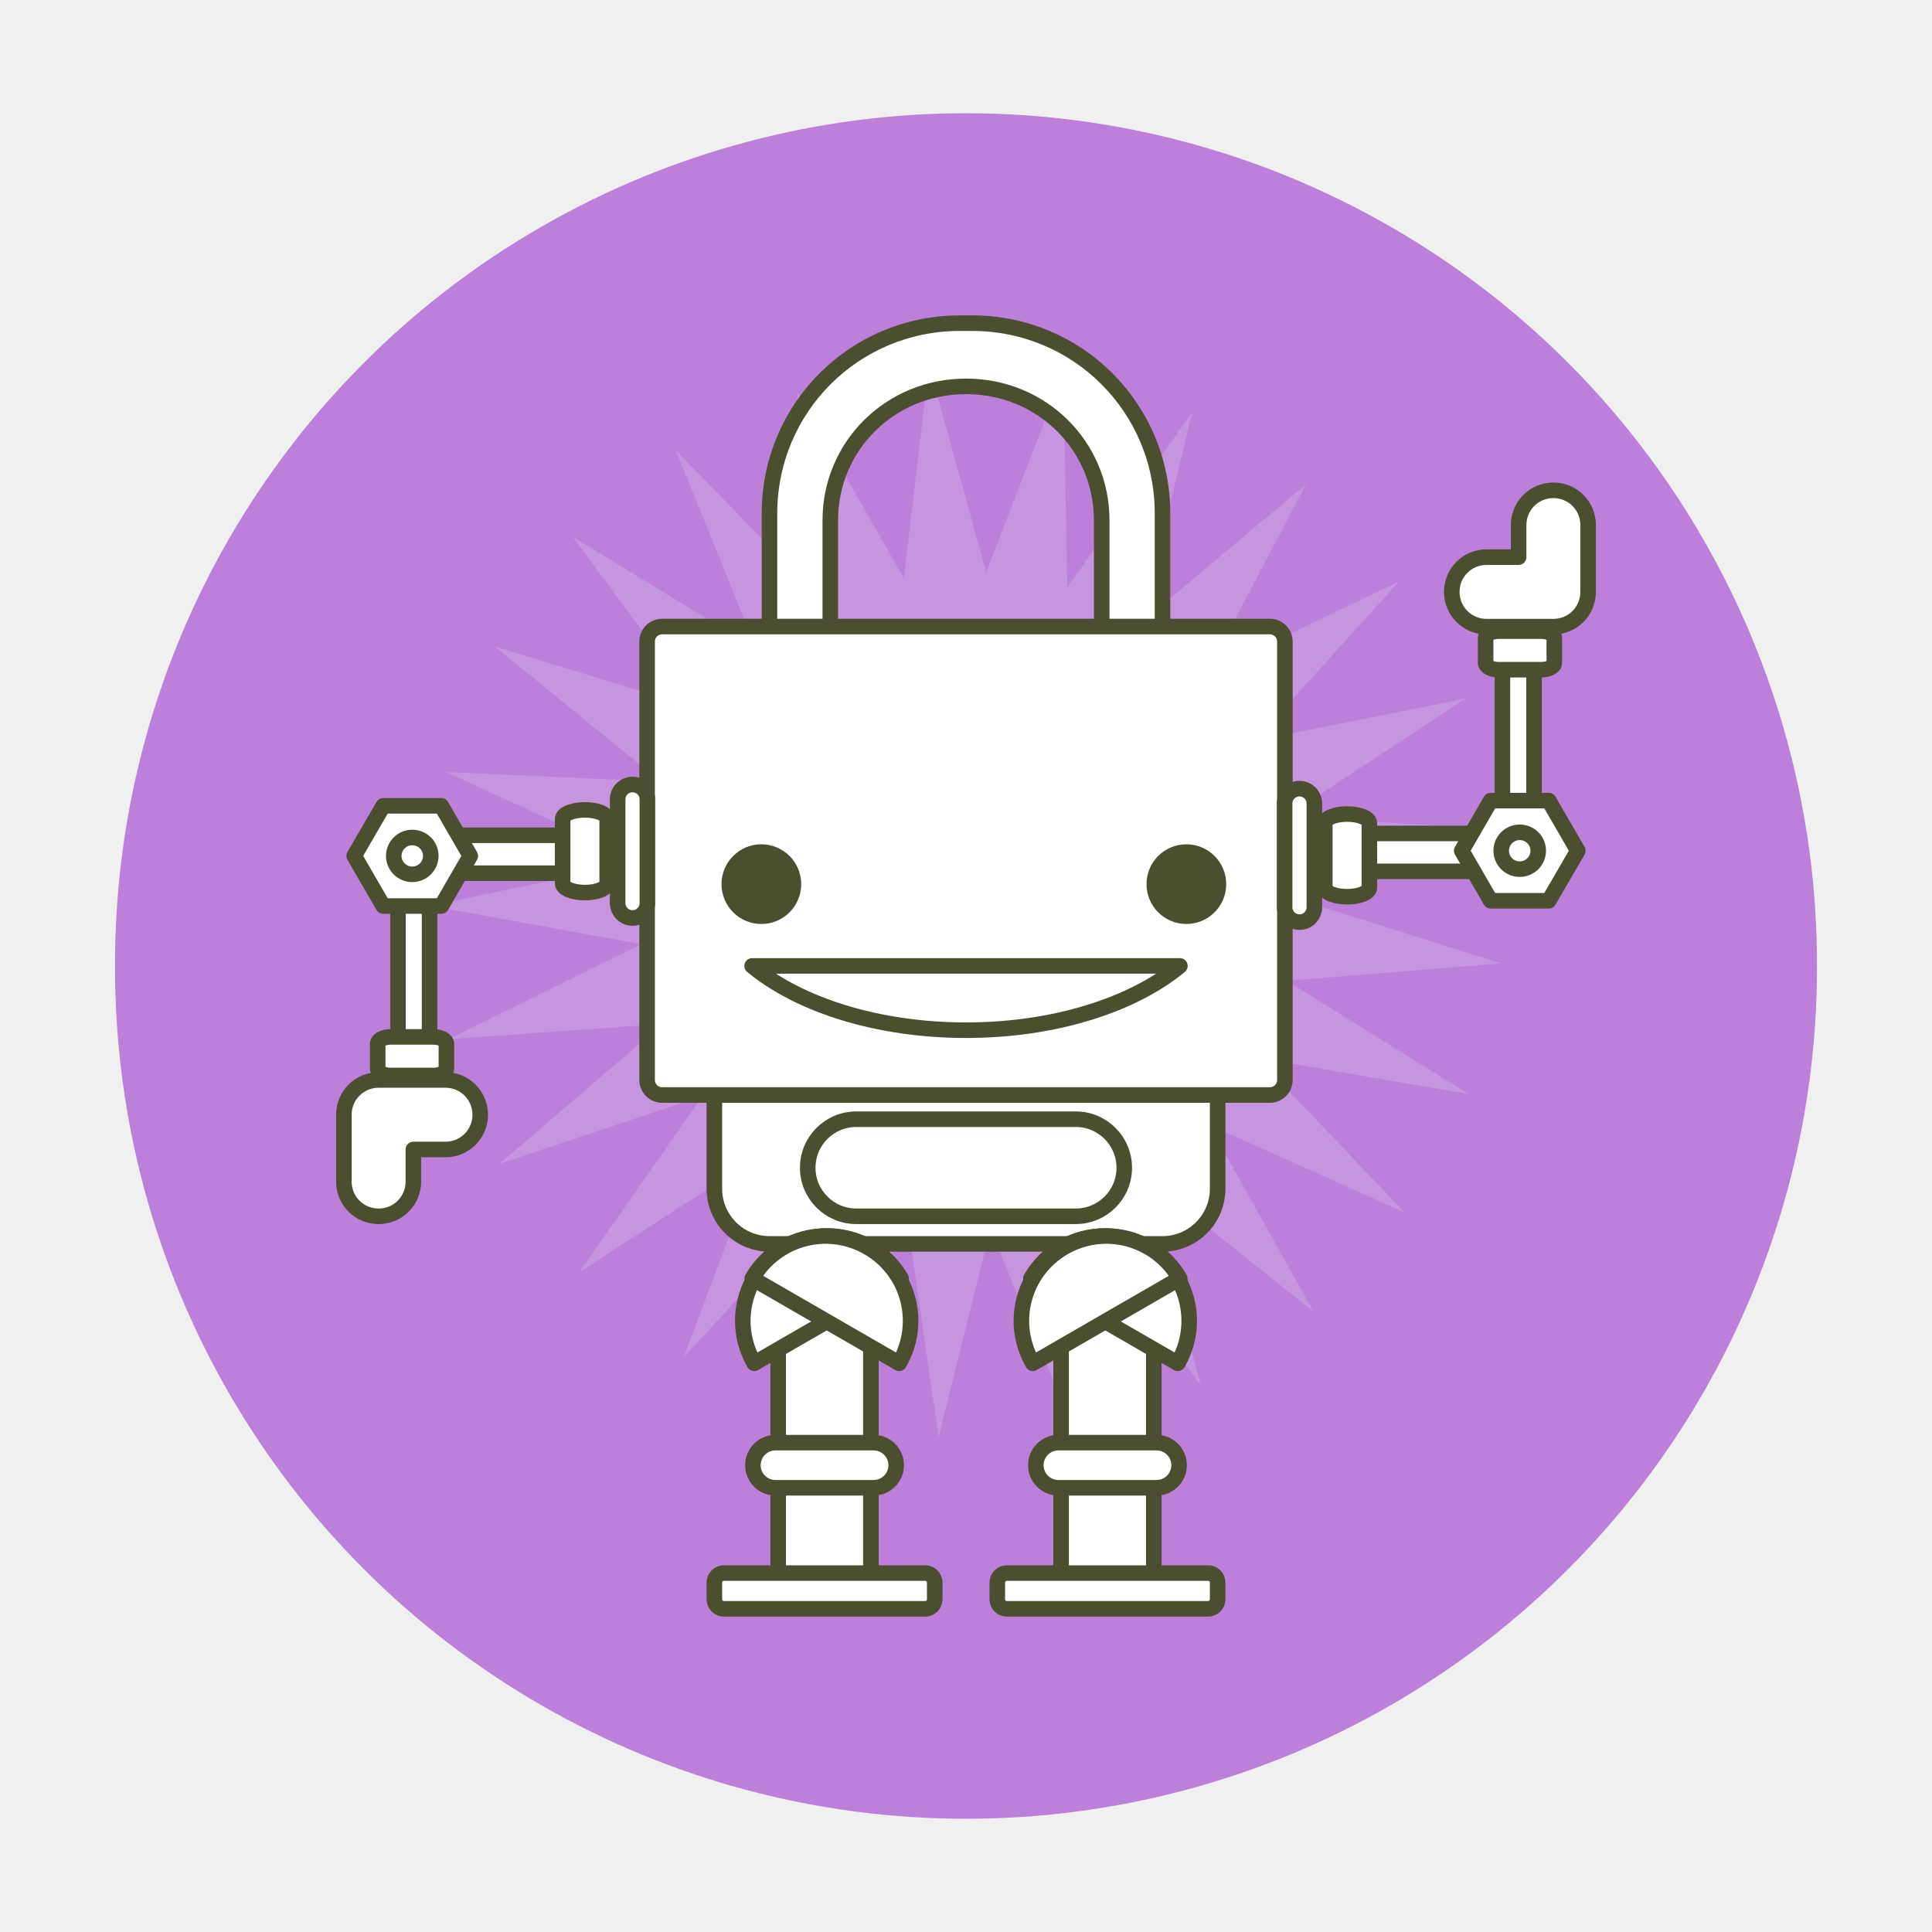
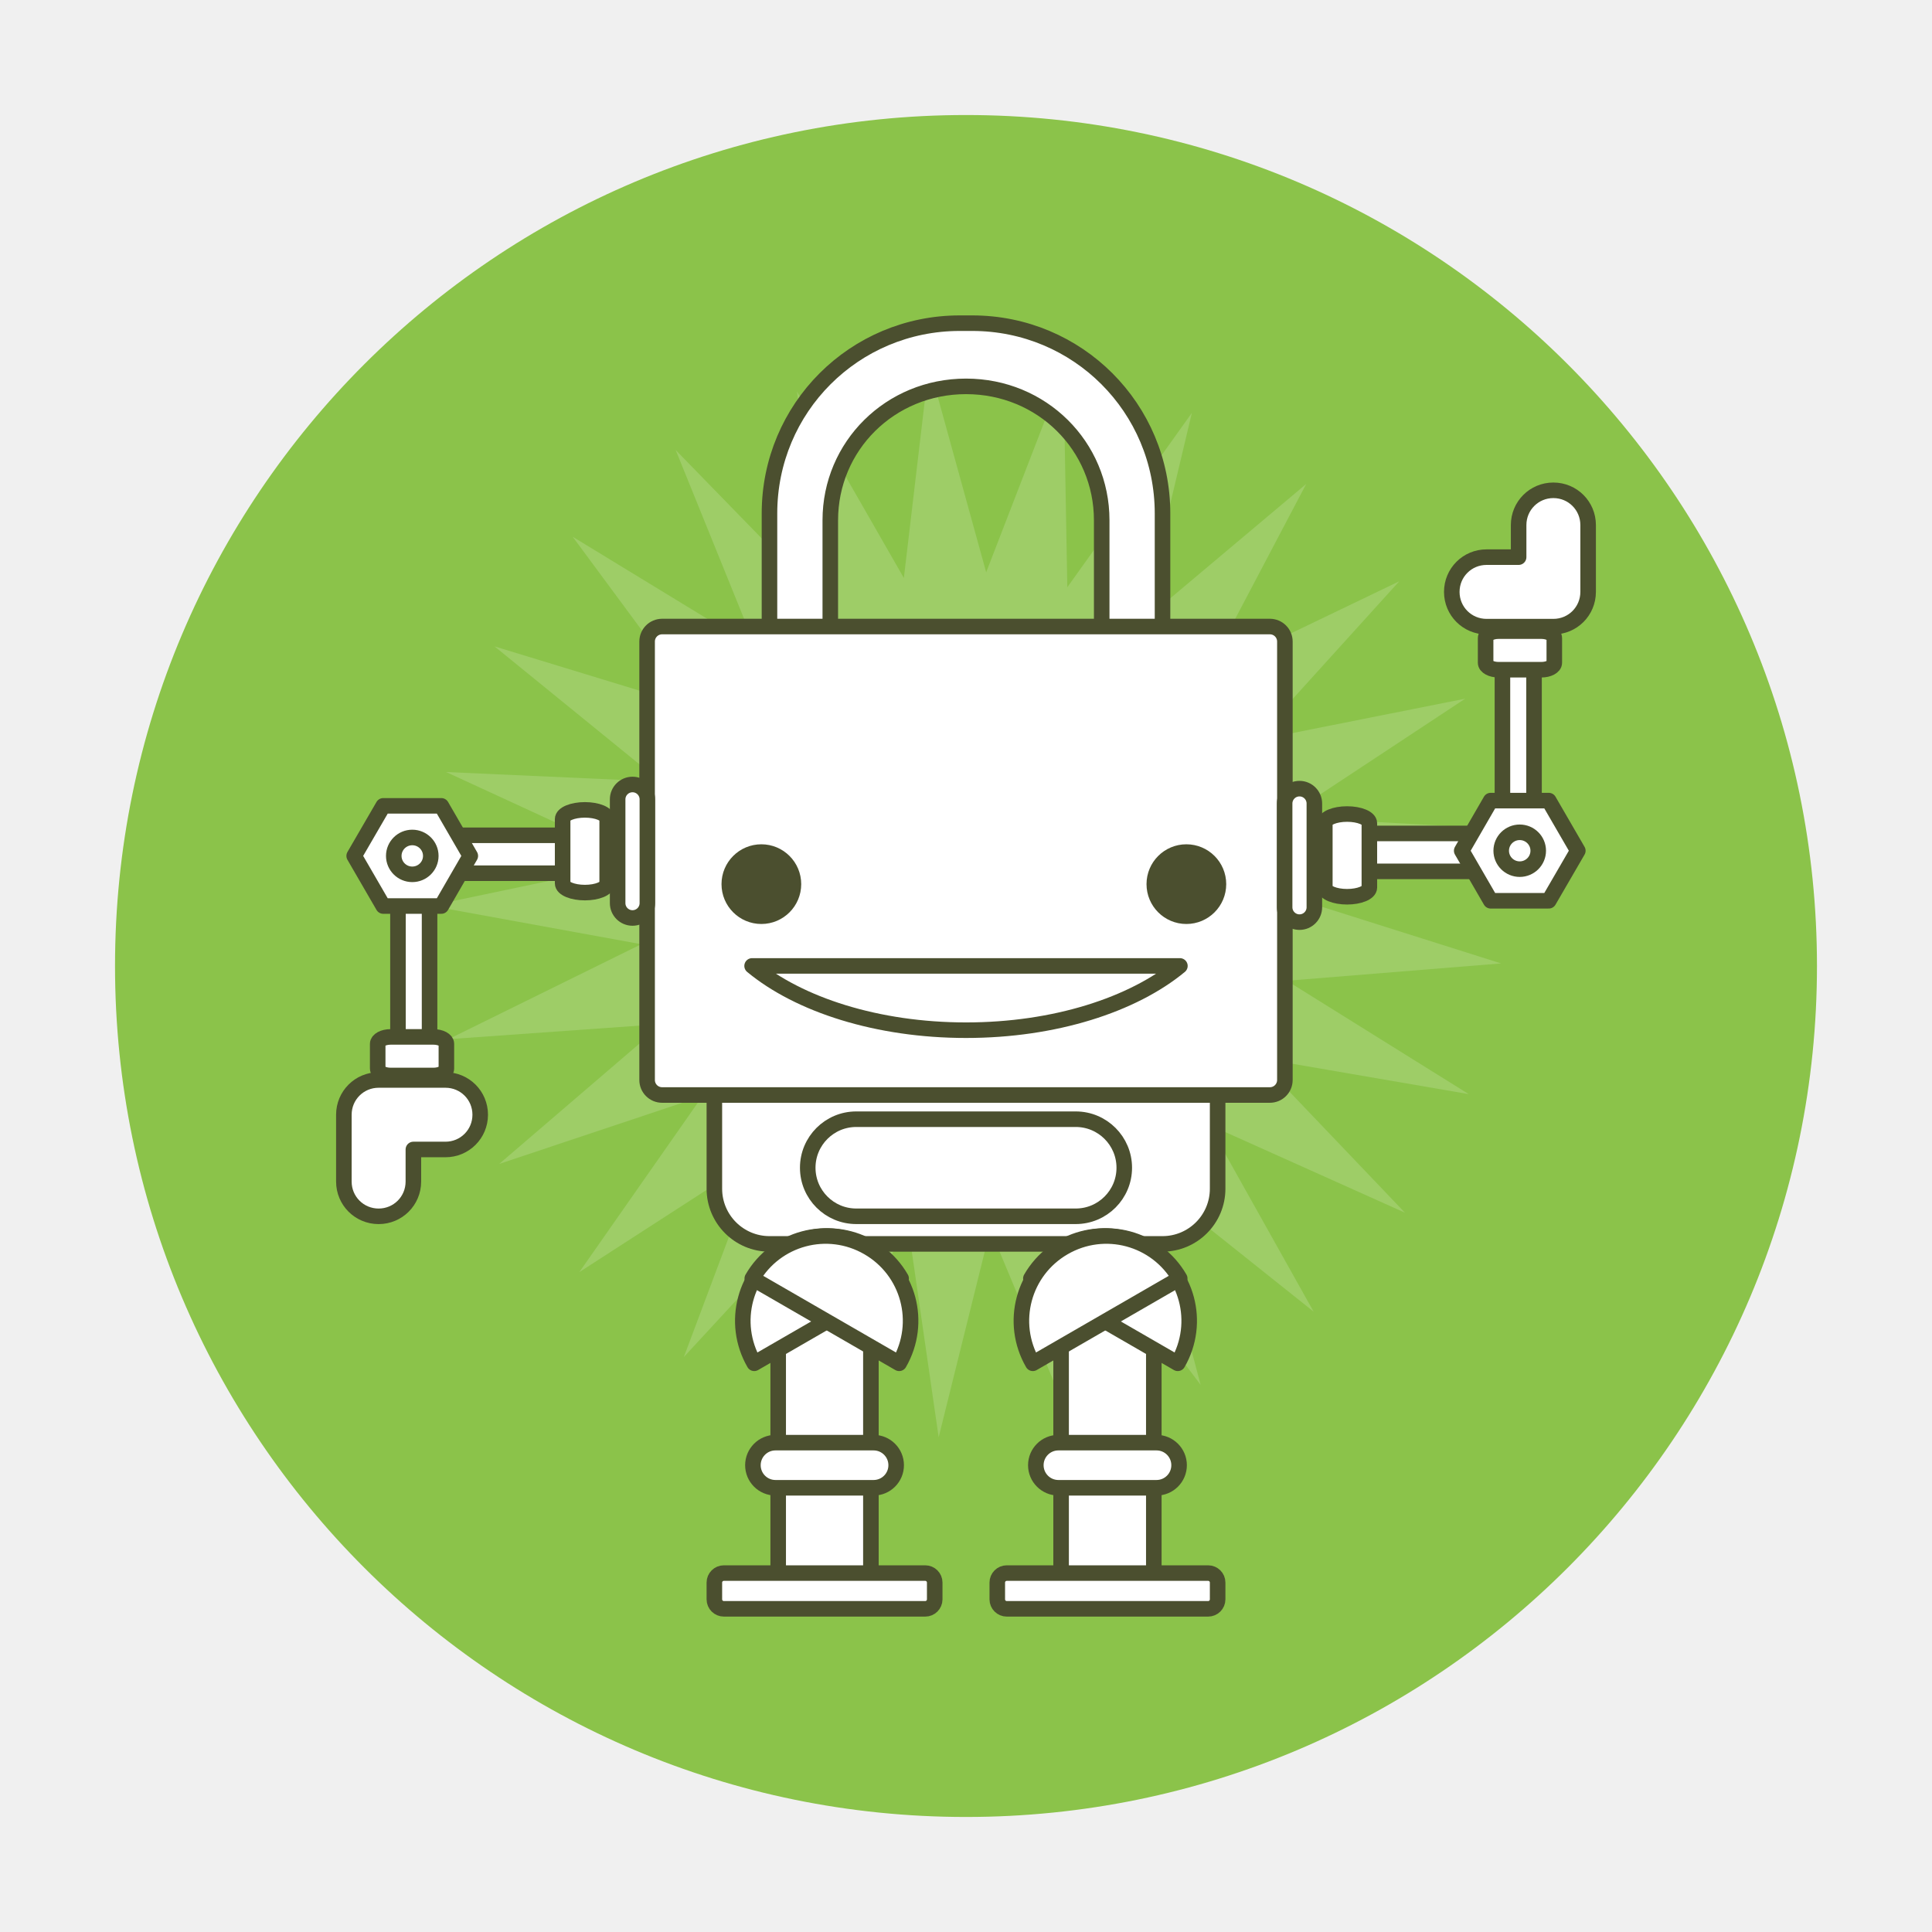
<svg xmlns="http://www.w3.org/2000/svg" width="512" height="512" id="svg4325" version="1.1">
  <defs id="defs4327" />
  <g id="layer1" transform="translate(0,-540.3622)">
-     <path style="opacity:0.6;fill:#9933cc;fill-opacity:1;stroke:none;stroke-width:2;stroke-miterlimit:4;stroke-opacity:1;stroke-dasharray:none" id="path4501" d="m 453.053,246.582 a 225.517,225.517 0 1 1 -451.033,0 225.517,225.517 0 1 1 451.033,0 z" transform="translate(28.46314,549.7798)" />
+     <path style="opacity:1;fill:#8bc34a;fill-opacity:1;stroke:none;stroke-width:2;stroke-miterlimit:4;stroke-opacity:1;stroke-dasharray:none" id="path4501" d="m 453.053,246.582 c 0,124.549 -100.967,225.517 -225.517,225.517 -124.549,0 -225.517,-100.967 -225.517,-225.517 0,-124.549 100.967,-225.517 225.517,-225.517 124.549,0 225.517,100.967 225.517,225.517 z" transform="translate(28.46314,549.7798)" />
    <path style="color:#000000;fill:#ffffff;fill-opacity:0.163;fill-rule:nonzero;stroke:none;stroke-width:1.765;marker:none;visibility:visible;display:inline;overflow:visible;enable-background:accumulate" id="path7021" d="m 276.747,718.234 -19.07,-15.207 6.24,23.512 -14.689,-19.471 0.196,24.326 -9.385,-22.513 -5.859,23.61 -3.492,-24.14 -11.547,21.411 2.621,-24.249 -16.509,17.867 8.57,-22.836 -20.434,13.2 13.979,-19.987 -23.074,7.704 18.511,-15.883 -24.265,1.723 21.879,-10.78 -23.931,-4.365 23.873,-5.001 -22.094,-10.18 24.366,1.093 -18.868,-15.354 23.329,7.119 -14.457,-19.564 20.826,12.697 -9.137,-22.545 17.014,17.477 -3.244,-24.109 12.133,21.159 2.854,-24.158 6.49,23.512 8.772,-22.69 0.439,24.387 14.139,-19.795 -5.64,23.73 18.618,-15.657 -11.364,21.582 21.927,-10.535 -16.374,18.077 23.858,-4.751 -20.355,13.437 24.29,1.331 -23.058,7.953 23.196,7.33 -24.311,1.969 20.644,12.869 -24.037,-4.139 16.795,17.598 -22.253,-9.986 z" transform="matrix(2.334689,0,0,2.334689,-297.9814,-788.8769)" />
    <rect ry="14.624" rx="14.624" y="778.161" x="189.314" height="91.848" width="133.372" id="rect3529" style="color:#000000;fill:#ffffff;fill-opacity:1;fill-rule:nonzero;stroke:#4b4f2f;stroke-width:4.121;stroke-linecap:round;stroke-linejoin:round;stroke-miterlimit:4;stroke-opacity:1;stroke-dasharray:none;stroke-dashoffset:0;marker:none;visibility:visible;display:inline;overflow:visible;enable-background:accumulate" />
    <path style="color:#000000;fill:#ffffff;fill-opacity:1;fill-rule:nonzero;stroke:#4b4f2f;stroke-width:4.121;stroke-linecap:round;stroke-linejoin:round;stroke-miterlimit:4;stroke-opacity:1;stroke-dasharray:none;stroke-dashoffset:0;marker:none;visibility:visible;display:inline;overflow:visible;enable-background:accumulate" d="m 254.338,626.008 c -27.938,0 -50.419,22.482 -50.419,50.42 l 0,93.042 c 0,27.938 22.482,50.446 50.419,50.446 l 3.323,0 c 27.938,0 50.419,-22.508 50.419,-50.446 l 0,-93.042 c 0,-27.938 -22.482,-50.42 -50.419,-50.42 l -3.323,0 z m 1.675,16.745 c 20.128,0 35.95,15.821 35.95,35.479 l 0,74.465 c 0,19.658 -15.822,35.479 -35.95,35.479 -20.128,0 -35.977,-15.821 -35.977,-35.479 l 0,-74.465 c 0,-19.658 15.848,-35.479 35.977,-35.479 z" id="path3531" />
    <rect ry="3.974" rx="3.974" y="706.402" x="171.491" height="124.146" width="169.017" id="rect3533" style="color:#000000;fill:#ffffff;fill-opacity:1;fill-rule:nonzero;stroke:#4b4f2f;stroke-width:4.121;stroke-linecap:round;stroke-linejoin:round;stroke-miterlimit:4;stroke-opacity:1;stroke-dasharray:none;stroke-dashoffset:0;marker:none;visibility:visible;display:inline;overflow:visible;enable-background:accumulate" />
    <path id="path3535" d="m 199.314,796.342 c 12.417,10.277 33.179,17.033 56.699,17.033 23.518,0 44.256,-6.758 56.673,-17.033 z" style="color:#000000;fill:#ffffff;fill-opacity:1;fill-rule:nonzero;stroke:#4b4f2f;stroke-width:4.121;stroke-linecap:round;stroke-linejoin:round;stroke-miterlimit:4;stroke-opacity:1;stroke-dasharray:none;stroke-dashoffset:0;marker:none;visibility:visible;display:inline;overflow:visible;enable-background:accumulate" />
-     <path transform="matrix(0.9053875,0,0,0.9053875,-76.62443,405.576)" d="m 316.873,407.662 a 9.389,9.389 0 1 1 -18.778,0 9.389,9.389 0 1 1 18.778,0 z" id="path3537" style="color:#000000;fill:#4b4f2f;fill-opacity:1;fill-rule:nonzero;stroke:#4b4f2f;stroke-width:4.551;stroke-linecap:round;stroke-linejoin:round;stroke-miterlimit:4;stroke-opacity:1;stroke-dasharray:none;stroke-dashoffset:0;marker:none;visibility:visible;display:inline;overflow:visible;enable-background:accumulate" />
-     <path transform="matrix(0.9053875,0,0,0.9053875,36.00765,405.576)" style="color:#000000;fill:#4b4f2f;fill-opacity:1;fill-rule:nonzero;stroke:#4b4f2f;stroke-width:4.551;stroke-linecap:round;stroke-linejoin:round;stroke-miterlimit:4;stroke-opacity:1;stroke-dasharray:none;stroke-dashoffset:0;marker:none;visibility:visible;display:inline;overflow:visible;enable-background:accumulate" id="path3539" d="m 316.873,407.662 a 9.389,9.389 0 1 1 -18.778,0 9.389,9.389 0 1 1 18.778,0 z" />
+     <path transform="matrix(0.9053875,0,0,0.9053875,-76.62443,405.576)" d="m 316.873,407.662 c 0,5.185 -4.204,9.389 -9.389,9.389 -5.185,0 -9.389,-4.204 -9.389,-9.389 0,-5.185 4.204,-9.389 9.389,-9.389 5.185,0 9.389,4.204 9.389,9.389 z" id="path3537" style="color:#000000;fill:#4b4f2f;fill-opacity:1;fill-rule:nonzero;stroke:#4b4f2f;stroke-width:4.551;stroke-linecap:round;stroke-linejoin:round;stroke-miterlimit:4;stroke-opacity:1;stroke-dasharray:none;stroke-dashoffset:0;marker:none;visibility:visible;display:inline;overflow:visible;enable-background:accumulate" />
+     <path transform="matrix(0.9053875,0,0,0.9053875,36.00765,405.576)" style="color:#000000;fill:#4b4f2f;fill-opacity:1;fill-rule:nonzero;stroke:#4b4f2f;stroke-width:4.551;stroke-linecap:round;stroke-linejoin:round;stroke-miterlimit:4;stroke-opacity:1;stroke-dasharray:none;stroke-dashoffset:0;marker:none;visibility:visible;display:inline;overflow:visible;enable-background:accumulate" id="path3539" d="m 316.873,407.662 c 0,5.185 -4.204,9.389 -9.389,9.389 -5.185,0 -9.389,-4.204 -9.389,-9.389 0,-5.185 4.204,-9.389 9.389,-9.389 5.185,0 9.389,4.204 9.389,9.389 z" />
    <g id="g10754" transform="matrix(0.8372718,0,0,0.8372718,829.9236,-416.957)" style="color:#000000;fill:#ffffff;fill-opacity:1;fill-rule:nonzero;stroke:#4b4f2f;stroke-width:4.922;stroke-linecap:round;stroke-linejoin:round;stroke-miterlimit:4;stroke-opacity:1;stroke-dasharray:none;stroke-dashoffset:0;marker:none;visibility:visible;display:inline;overflow:visible;enable-background:accumulate">
      <g id="g5737-8" transform="translate(-898.1211,631.2081)" style="color:#000000;fill:#ffffff;fill-opacity:1;fill-rule:nonzero;stroke:#4b4f2f;stroke-width:4.922;stroke-linecap:round;stroke-linejoin:round;stroke-miterlimit:4;stroke-opacity:1;stroke-dasharray:none;stroke-dashoffset:0;marker:none;visibility:visible;display:inline;overflow:visible;enable-background:accumulate">
        <rect style="color:#000000;fill:#ffffff;fill-opacity:1;fill-rule:nonzero;stroke:#4b4f2f;stroke-width:4.922;stroke-linecap:round;stroke-linejoin:round;stroke-miterlimit:4;stroke-opacity:1;stroke-dasharray:none;stroke-dashoffset:0;marker:none;visibility:visible;display:inline;overflow:visible;enable-background:accumulate" id="rect5739-5" width="29.345" height="96.372" x="153.206" y="918.292" rx="0.848" ry="0.953" />
        <path id="path5741-6" d="m 192.118,916.833 c -7.435,-12.878 -23.789,-17.26 -36.668,-9.825 -12.878,7.435 -17.26,23.789 -9.825,36.668 z" style="color:#000000;fill:#ffffff;fill-opacity:1;fill-rule:nonzero;stroke:#4b4f2f;stroke-width:4.922;stroke-linecap:round;stroke-linejoin:round;stroke-miterlimit:4;stroke-opacity:1;stroke-dasharray:none;stroke-dashoffset:0;marker:none;visibility:visible;display:inline;overflow:visible;enable-background:accumulate" />
        <rect ry="3" rx="3" y="1010.078" x="133.006" height="11.312" width="69.745" id="rect5743-2" style="color:#000000;fill:#ffffff;fill-opacity:1;fill-rule:nonzero;stroke:#4b4f2f;stroke-width:4.922;stroke-linecap:round;stroke-linejoin:round;stroke-miterlimit:4;stroke-opacity:1;stroke-dasharray:none;stroke-dashoffset:0;marker:none;visibility:visible;display:inline;overflow:visible;enable-background:accumulate" />
        <path style="color:#000000;fill:#ffffff;fill-opacity:1;fill-rule:nonzero;stroke:#4b4f2f;stroke-width:4.922;stroke-linecap:round;stroke-linejoin:round;stroke-miterlimit:4;stroke-opacity:1;stroke-dasharray:none;stroke-dashoffset:0;marker:none;visibility:visible;display:inline;overflow:visible;enable-background:accumulate" d="m 145.006,916.833 c 7.435,-12.878 23.789,-17.26 36.668,-9.825 12.878,7.435 17.26,23.789 9.825,36.668 z" id="path5745-2" />
        <rect ry="7.144" rx="7.144" y="968.789" x="145.206" height="14.288" width="45.345" id="rect5747-2" style="color:#000000;fill:#ffffff;fill-opacity:1;fill-rule:nonzero;stroke:#4b4f2f;stroke-width:4.922;stroke-linecap:round;stroke-linejoin:round;stroke-miterlimit:4;stroke-opacity:1;stroke-dasharray:none;stroke-dashoffset:0;marker:none;visibility:visible;display:inline;overflow:visible;enable-background:accumulate" />
      </g>
      <g id="g5749-5" transform="matrix(-1,0,0,1,-472.8163,631.2081)" style="color:#000000;fill:#ffffff;fill-opacity:1;fill-rule:nonzero;stroke:#4b4f2f;stroke-width:4.922;stroke-linecap:round;stroke-linejoin:round;stroke-miterlimit:4;stroke-opacity:1;stroke-dasharray:none;stroke-dashoffset:0;marker:none;visibility:visible;display:inline;overflow:visible;enable-background:accumulate">
        <rect ry="0.953" rx="0.848" y="918.292" x="153.206" height="96.372" width="29.345" id="rect5751-5" style="color:#000000;fill:#ffffff;fill-opacity:1;fill-rule:nonzero;stroke:#4b4f2f;stroke-width:4.922;stroke-linecap:round;stroke-linejoin:round;stroke-miterlimit:4;stroke-opacity:1;stroke-dasharray:none;stroke-dashoffset:0;marker:none;visibility:visible;display:inline;overflow:visible;enable-background:accumulate" />
        <path style="color:#000000;fill:#ffffff;fill-opacity:1;fill-rule:nonzero;stroke:#4b4f2f;stroke-width:4.922;stroke-linecap:round;stroke-linejoin:round;stroke-miterlimit:4;stroke-opacity:1;stroke-dasharray:none;stroke-dashoffset:0;marker:none;visibility:visible;display:inline;overflow:visible;enable-background:accumulate" d="m 192.118,916.833 c -7.435,-12.878 -23.789,-17.26 -36.668,-9.825 -12.878,7.435 -17.26,23.789 -9.825,36.668 z" id="path5753-0" />
        <rect style="color:#000000;fill:#ffffff;fill-opacity:1;fill-rule:nonzero;stroke:#4b4f2f;stroke-width:4.922;stroke-linecap:round;stroke-linejoin:round;stroke-miterlimit:4;stroke-opacity:1;stroke-dasharray:none;stroke-dashoffset:0;marker:none;visibility:visible;display:inline;overflow:visible;enable-background:accumulate" id="rect5755-0" width="69.745" height="11.312" x="133.006" y="1010.078" rx="3" ry="3" />
        <path id="path5757-1" d="m 145.006,916.833 c 7.435,-12.878 23.789,-17.26 36.668,-9.825 12.878,7.435 17.26,23.789 9.825,36.668 z" style="color:#000000;fill:#ffffff;fill-opacity:1;fill-rule:nonzero;stroke:#4b4f2f;stroke-width:4.922;stroke-linecap:round;stroke-linejoin:round;stroke-miterlimit:4;stroke-opacity:1;stroke-dasharray:none;stroke-dashoffset:0;marker:none;visibility:visible;display:inline;overflow:visible;enable-background:accumulate" />
        <rect style="color:#000000;fill:#ffffff;fill-opacity:1;fill-rule:nonzero;stroke:#4b4f2f;stroke-width:4.922;stroke-linecap:round;stroke-linejoin:round;stroke-miterlimit:4;stroke-opacity:1;stroke-dasharray:none;stroke-dashoffset:0;marker:none;visibility:visible;display:inline;overflow:visible;enable-background:accumulate" id="rect5759-7" width="45.345" height="14.288" x="145.206" y="968.789" rx="7.144" ry="7.144" />
      </g>
    </g>
    <g transform="matrix(0.8372718,0,0,0.8372718,84.65027,61.51365)" id="g5697-5" style="color:#000000;fill:#ffffff;fill-opacity:1;fill-rule:nonzero;stroke:#4b4f2f;stroke-width:4.922;stroke-linecap:round;stroke-linejoin:round;stroke-miterlimit:4;stroke-opacity:1;stroke-dasharray:none;stroke-dashoffset:0;marker:none;visibility:visible;display:inline;overflow:visible;enable-background:accumulate">
      <path id="path5699-6" d="m 326.985,847.708 57.458,0 0,-73.834 -10,0 0,61.834 -47.458,0" style="color:#000000;fill:#ffffff;fill-opacity:1;fill-rule:nonzero;stroke:#4b4f2f;stroke-width:4.922;stroke-linecap:round;stroke-linejoin:round;stroke-miterlimit:4;stroke-opacity:1;stroke-dasharray:none;stroke-dashoffset:0;marker:none;visibility:visible;display:inline;overflow:visible;enable-background:accumulate" />
      <rect style="color:#000000;fill:#ffffff;fill-opacity:1;fill-rule:nonzero;stroke:#4b4f2f;stroke-width:4.922;stroke-linecap:round;stroke-linejoin:round;stroke-miterlimit:4;stroke-opacity:1;stroke-dasharray:none;stroke-dashoffset:0;marker:none;visibility:visible;display:inline;overflow:visible;enable-background:accumulate" id="rect5703-1" width="9.411" height="42.25" x="305.503" y="821.535" rx="4.705" ry="4.705" />
      <path style="color:#000000;fill:#ffffff;fill-opacity:1;fill-rule:nonzero;stroke:#4b4f2f;stroke-width:4.922;stroke-linecap:round;stroke-linejoin:round;stroke-miterlimit:4;stroke-opacity:1;stroke-dasharray:none;stroke-dashoffset:0;marker:none;visibility:visible;display:inline;overflow:visible;enable-background:accumulate" d="m 390.567,727.105 c -6.1,0 -11,4.9 -11,11 l 0,10.156 -10.156,0 c -6.1,0 -11,4.9 -11,11 0,6.1 4.9,11 11,11 l 21.156,0 c 6.1,0 11,-4.9 11,-11 l 0,-21.156 c 0,-6.1 -4.9,-11 -11,-11 z" id="path5705-8" />
      <rect ry="2.194" rx="4.077" y="771.681" x="369.119" height="12.209" width="21.74" id="rect5707-1" style="color:#000000;fill:#ffffff;fill-opacity:1;fill-rule:nonzero;stroke:#4b4f2f;stroke-width:4.922;stroke-linecap:round;stroke-linejoin:round;stroke-miterlimit:4;stroke-opacity:1;stroke-dasharray:none;stroke-dashoffset:0;marker:none;visibility:visible;display:inline;overflow:visible;enable-background:accumulate" />
      <rect ry="2.916" rx="7.049" y="829.57" x="318.226" height="26.18" width="14.098" id="rect5709-1" style="color:#000000;fill:#ffffff;fill-opacity:1;fill-rule:nonzero;stroke:#4b4f2f;stroke-width:4.922;stroke-linecap:round;stroke-linejoin:round;stroke-miterlimit:4;stroke-opacity:1;stroke-dasharray:none;stroke-dashoffset:0;marker:none;visibility:visible;display:inline;overflow:visible;enable-background:accumulate" />
      <g id="g5711-2" transform="translate(-34.05766,-0.6545062)" style="color:#000000;fill:#ffffff;fill-opacity:1;fill-rule:nonzero;stroke:#4b4f2f;stroke-width:4.922;stroke-linecap:round;stroke-linejoin:round;stroke-miterlimit:4;stroke-opacity:1;stroke-dasharray:none;stroke-dashoffset:0;marker:none;visibility:visible;display:inline;overflow:visible;enable-background:accumulate">
        <path id="path5713-1" d="m 404.777,825.973 -9.17,15.866 9.17,15.84 18.39,0 9.195,-15.84 -9.195,-15.866 -18.39,0 z" style="color:#000000;fill:#ffffff;fill-opacity:1;fill-rule:nonzero;stroke:#4b4f2f;stroke-width:4.922;stroke-linecap:round;stroke-linejoin:round;stroke-miterlimit:4;stroke-opacity:1;stroke-dasharray:none;stroke-dashoffset:0;marker:none;visibility:visible;display:inline;overflow:visible;enable-background:accumulate" />
        <path id="path5715-3" d="m 413.972,836.006 c 3.235,0 5.859,2.612 5.859,5.832 0,3.22 -2.624,5.832 -5.859,5.832 -3.235,0 -5.859,-2.612 -5.859,-5.832 0,-3.22 2.624,-5.832 5.859,-5.832 z" style="color:#000000;fill:#ffffff;fill-opacity:1;fill-rule:nonzero;stroke:#4b4f2f;stroke-width:4.922;stroke-linecap:round;stroke-linejoin:round;stroke-miterlimit:4;stroke-opacity:1;stroke-dasharray:none;stroke-dashoffset:0;marker:none;visibility:visible;display:inline;overflow:visible;enable-background:accumulate" />
      </g>
    </g>
    <g transform="matrix(-0.8372718,0,0,-0.8372718,427.3498,1471.484)" id="g10957" style="color:#000000;fill:#ffffff;fill-opacity:1;fill-rule:nonzero;stroke:#4b4f2f;stroke-width:4.922;stroke-linecap:round;stroke-linejoin:round;stroke-miterlimit:4;stroke-opacity:1;stroke-dasharray:none;stroke-dashoffset:0;marker:none;visibility:visible;display:inline;overflow:visible;enable-background:accumulate">
      <path id="path10959" d="m 326.985,847.708 57.458,0 0,-73.834 -10,0 0,61.834 -47.458,0" style="color:#000000;fill:#ffffff;fill-opacity:1;fill-rule:nonzero;stroke:#4b4f2f;stroke-width:4.922;stroke-linecap:round;stroke-linejoin:round;stroke-miterlimit:4;stroke-opacity:1;stroke-dasharray:none;stroke-dashoffset:0;marker:none;visibility:visible;display:inline;overflow:visible;enable-background:accumulate" />
      <rect style="color:#000000;fill:#ffffff;fill-opacity:1;fill-rule:nonzero;stroke:#4b4f2f;stroke-width:4.922;stroke-linecap:round;stroke-linejoin:round;stroke-miterlimit:4;stroke-opacity:1;stroke-dasharray:none;stroke-dashoffset:0;marker:none;visibility:visible;display:inline;overflow:visible;enable-background:accumulate" id="rect10961" width="9.411" height="42.25" x="305.503" y="821.535" rx="4.705" ry="4.705" />
      <path style="color:#000000;fill:#ffffff;fill-opacity:1;fill-rule:nonzero;stroke:#4b4f2f;stroke-width:4.922;stroke-linecap:round;stroke-linejoin:round;stroke-miterlimit:4;stroke-opacity:1;stroke-dasharray:none;stroke-dashoffset:0;marker:none;visibility:visible;display:inline;overflow:visible;enable-background:accumulate" d="m 390.567,727.105 c -6.1,0 -11,4.9 -11,11 l 0,10.156 -10.156,0 c -6.1,0 -11,4.9 -11,11 0,6.1 4.9,11 11,11 l 21.156,0 c 6.1,0 11,-4.9 11,-11 l 0,-21.156 c 0,-6.1 -4.9,-11 -11,-11 z" id="path10963" />
      <rect ry="2.194" rx="4.077" y="771.681" x="369.119" height="12.209" width="21.74" id="rect10965" style="color:#000000;fill:#ffffff;fill-opacity:1;fill-rule:nonzero;stroke:#4b4f2f;stroke-width:4.922;stroke-linecap:round;stroke-linejoin:round;stroke-miterlimit:4;stroke-opacity:1;stroke-dasharray:none;stroke-dashoffset:0;marker:none;visibility:visible;display:inline;overflow:visible;enable-background:accumulate" />
      <rect ry="2.916" rx="7.049" y="829.57" x="318.226" height="26.18" width="14.098" id="rect10967" style="color:#000000;fill:#ffffff;fill-opacity:1;fill-rule:nonzero;stroke:#4b4f2f;stroke-width:4.922;stroke-linecap:round;stroke-linejoin:round;stroke-miterlimit:4;stroke-opacity:1;stroke-dasharray:none;stroke-dashoffset:0;marker:none;visibility:visible;display:inline;overflow:visible;enable-background:accumulate" />
      <g id="g10969" transform="translate(-34.05766,-0.6545062)" style="color:#000000;fill:#ffffff;fill-opacity:1;fill-rule:nonzero;stroke:#4b4f2f;stroke-width:4.922;stroke-linecap:round;stroke-linejoin:round;stroke-miterlimit:4;stroke-opacity:1;stroke-dasharray:none;stroke-dashoffset:0;marker:none;visibility:visible;display:inline;overflow:visible;enable-background:accumulate">
        <path id="path10971" d="m 404.777,825.973 -9.17,15.866 9.17,15.84 18.39,0 9.195,-15.84 -9.195,-15.866 -18.39,0 z" style="color:#000000;fill:#ffffff;fill-opacity:1;fill-rule:nonzero;stroke:#4b4f2f;stroke-width:4.922;stroke-linecap:round;stroke-linejoin:round;stroke-miterlimit:4;stroke-opacity:1;stroke-dasharray:none;stroke-dashoffset:0;marker:none;visibility:visible;display:inline;overflow:visible;enable-background:accumulate" />
        <path id="path10973" d="m 413.972,836.006 c 3.235,0 5.859,2.612 5.859,5.832 0,3.22 -2.624,5.832 -5.859,5.832 -3.235,0 -5.859,-2.612 -5.859,-5.832 0,-3.22 2.624,-5.832 5.859,-5.832 z" style="color:#000000;fill:#ffffff;fill-opacity:1;fill-rule:nonzero;stroke:#4b4f2f;stroke-width:4.922;stroke-linecap:round;stroke-linejoin:round;stroke-miterlimit:4;stroke-opacity:1;stroke-dasharray:none;stroke-dashoffset:0;marker:none;visibility:visible;display:inline;overflow:visible;enable-background:accumulate" />
      </g>
    </g>
    <rect ry="12.864" rx="12.864" y="836.963" x="214.058" height="25.728" width="83.884" id="rect5685-1" style="color:#000000;fill:#ffffff;fill-opacity:1;fill-rule:nonzero;stroke:#4b4f2f;stroke-width:4.121;stroke-linecap:round;stroke-linejoin:round;stroke-miterlimit:4;stroke-opacity:1;stroke-dasharray:none;stroke-dashoffset:0;marker:none;visibility:visible;display:inline;overflow:visible;enable-background:accumulate" />
  </g>
</svg>
